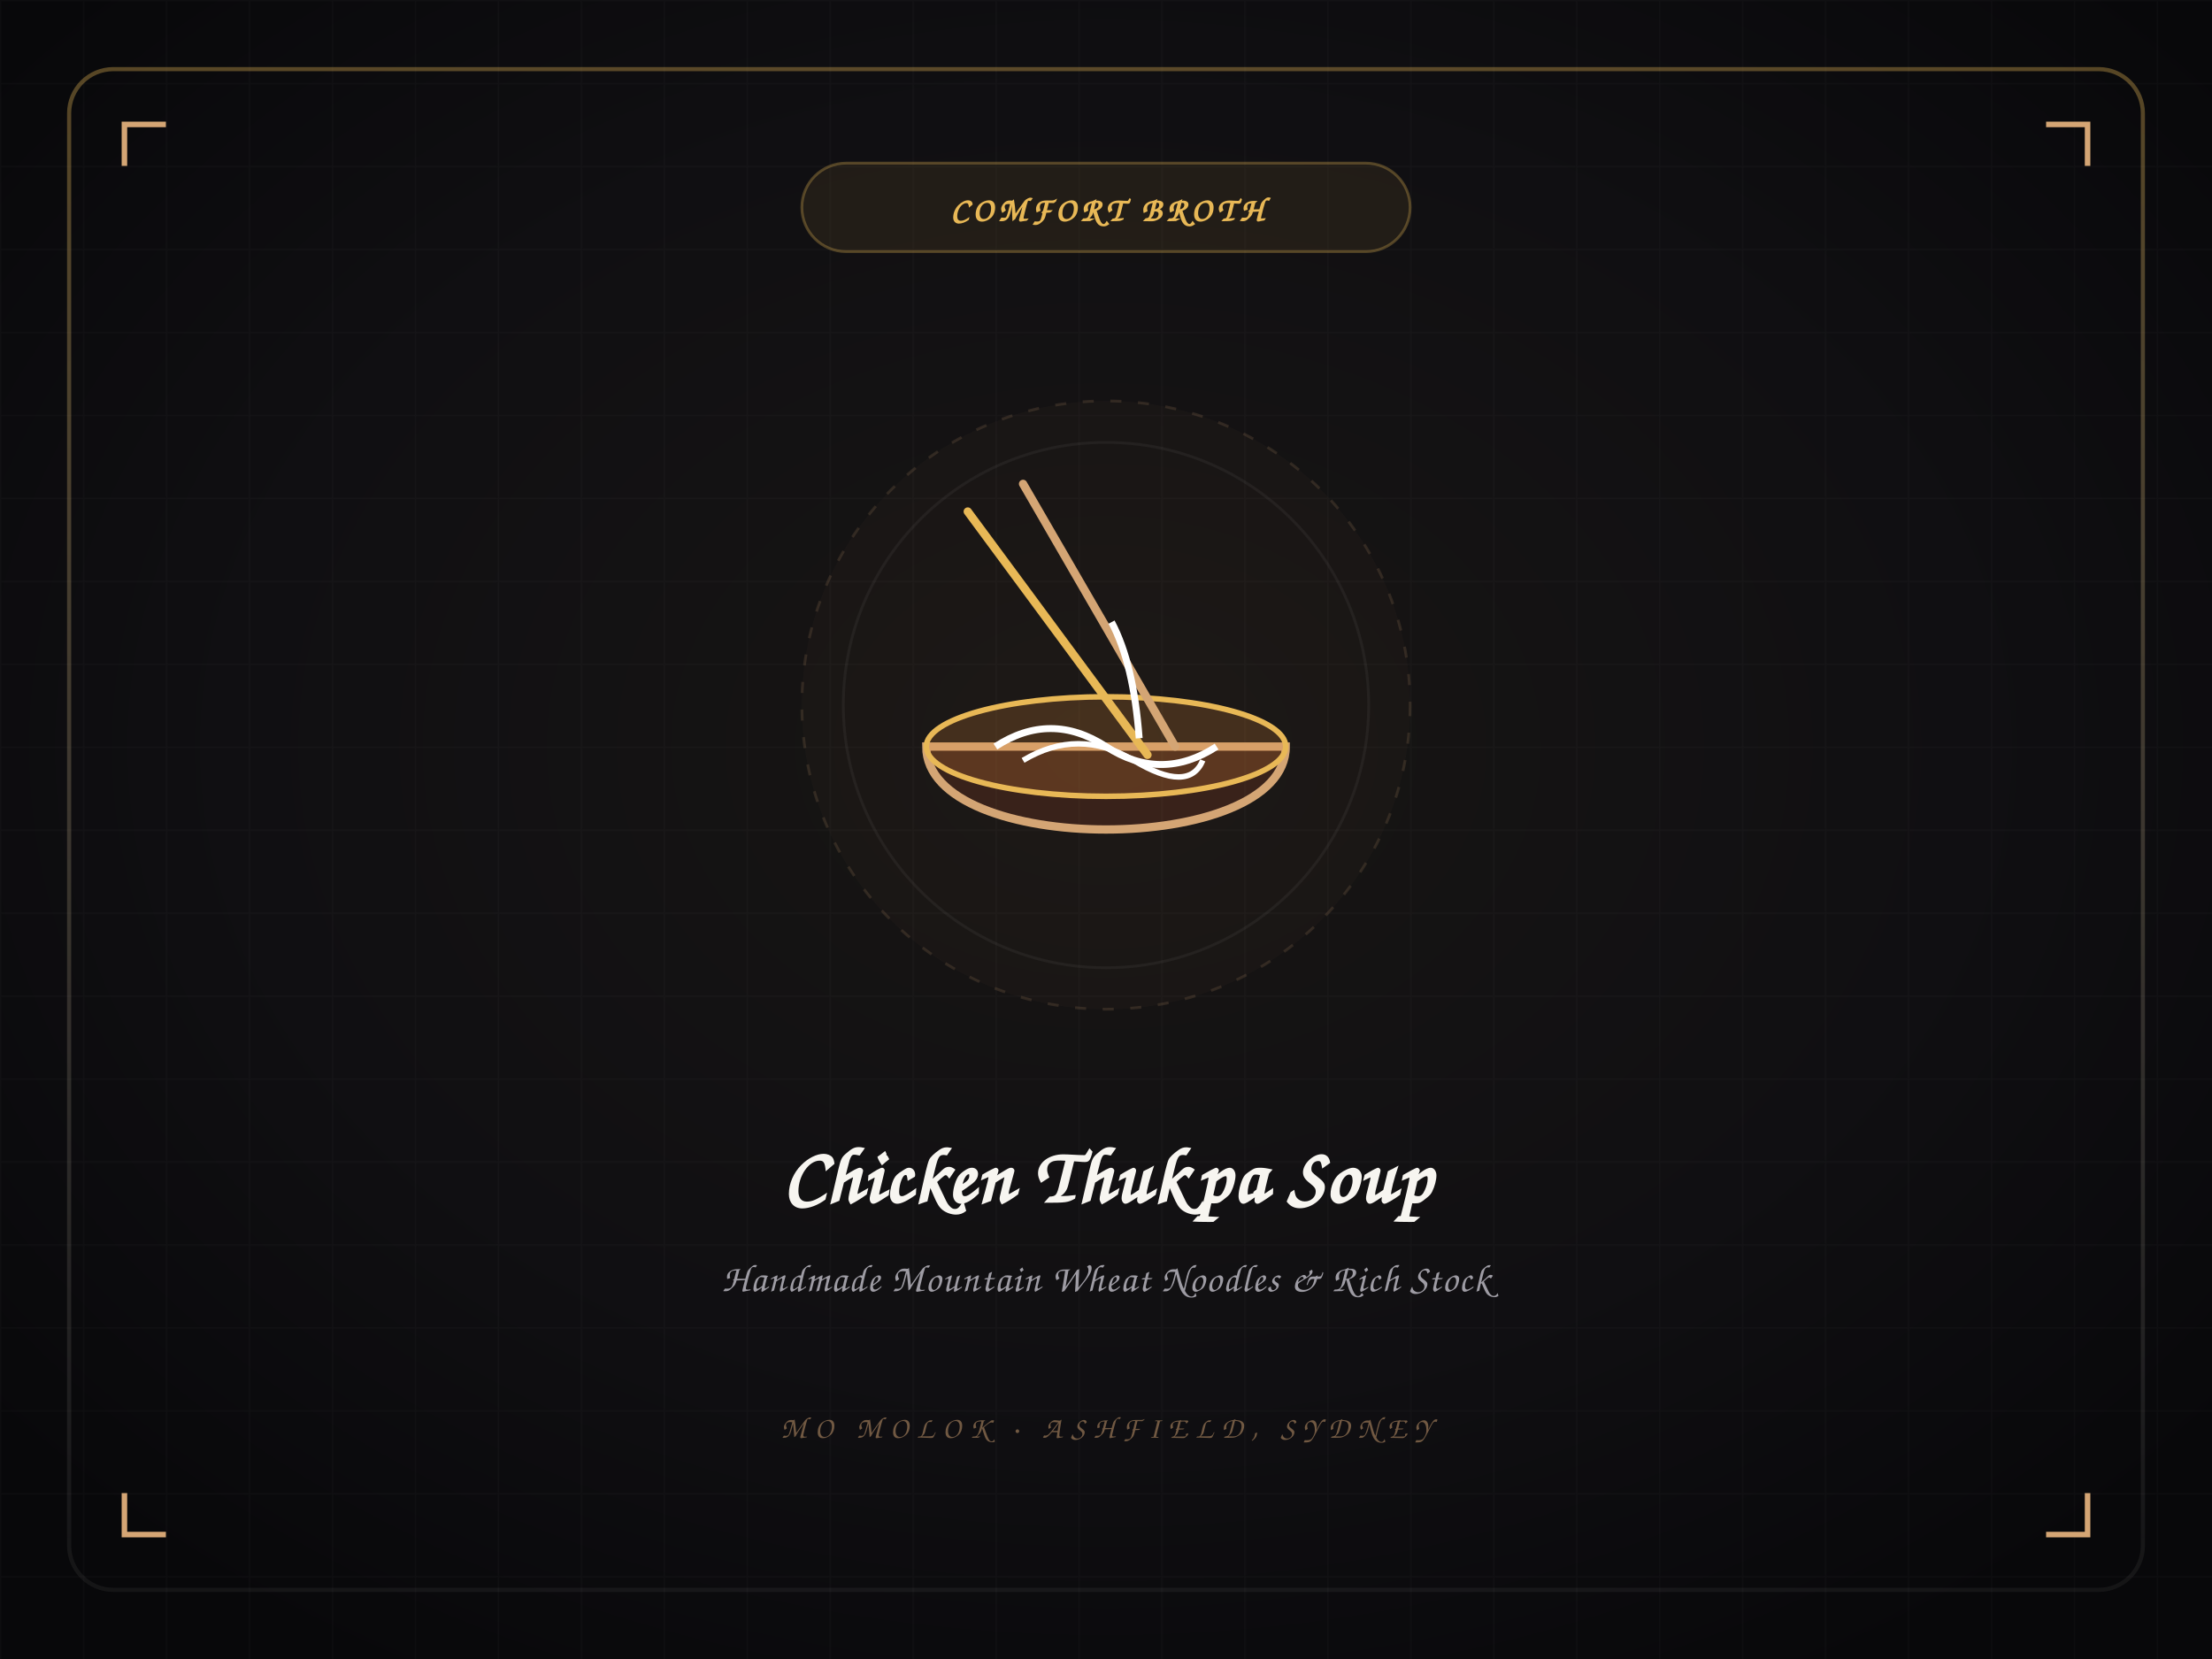
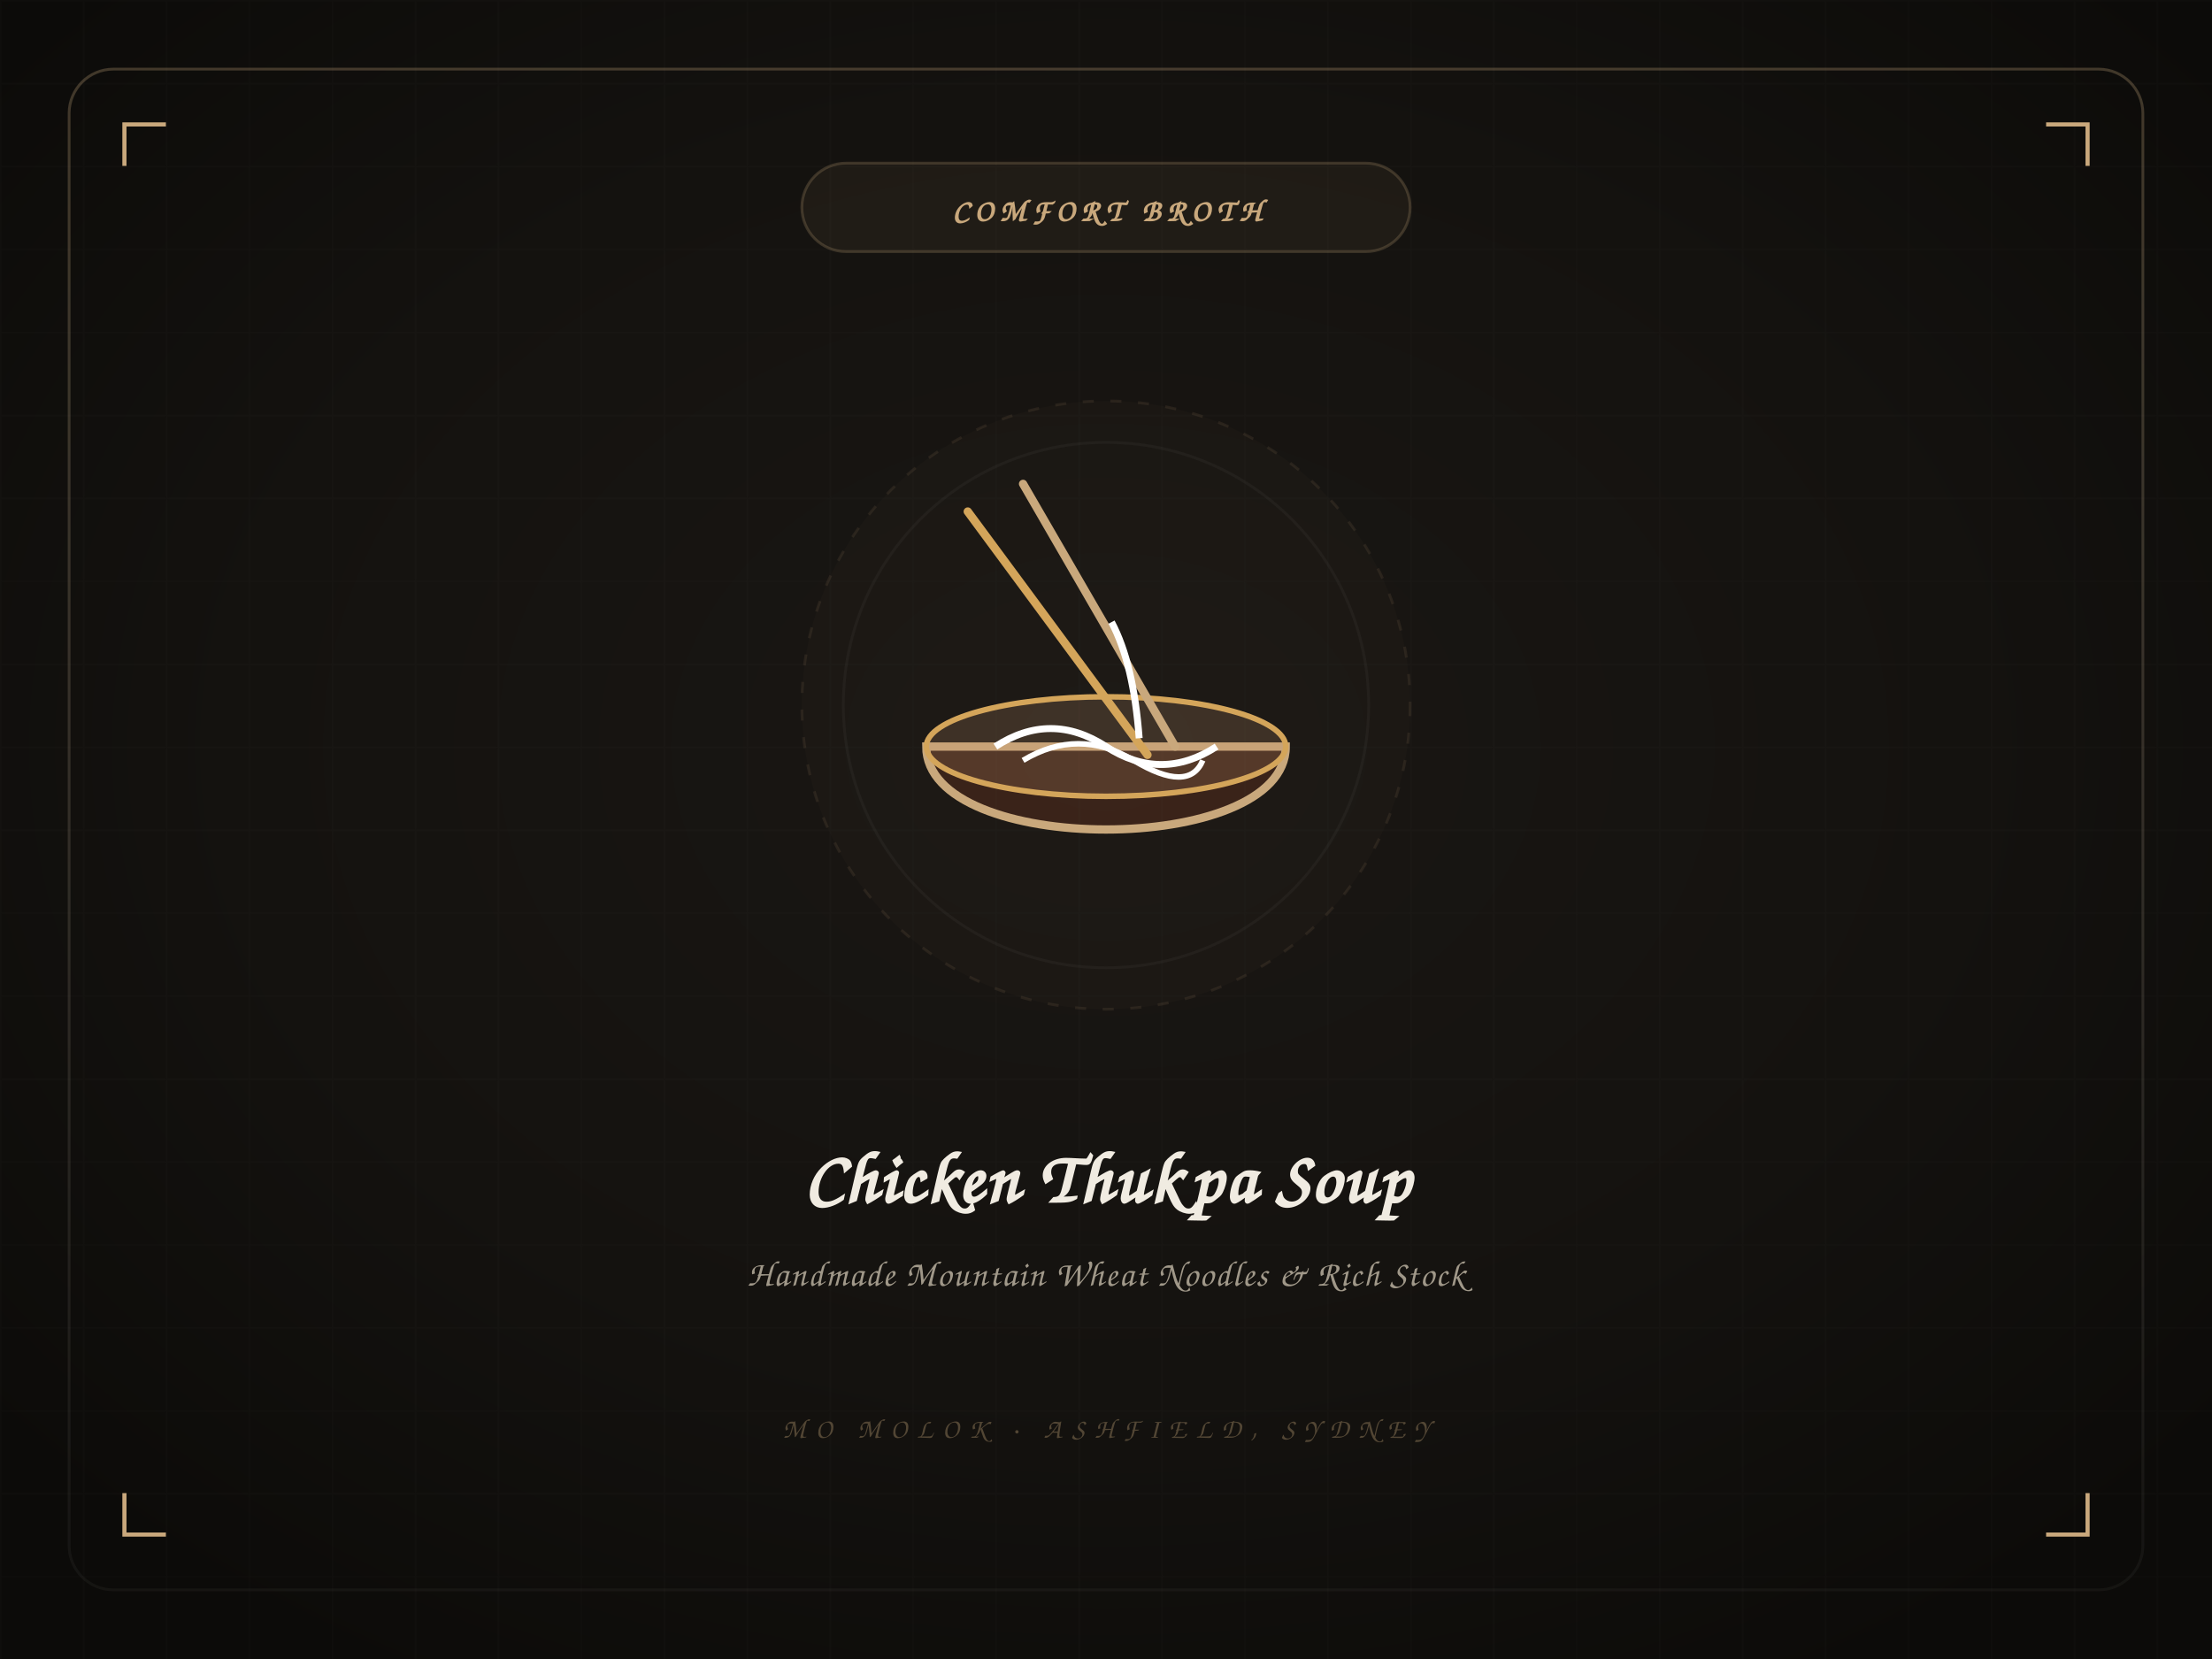
<svg xmlns="http://www.w3.org/2000/svg" viewBox="0 0 800 600" width="100%" height="100%">
  <defs>
    <radialGradient id="bgGlow" cx="50%" cy="45%" r="65%">
-       <stop offset="0%" stop-color="#181614" />
-       <stop offset="60%" stop-color="#100F12" />
-       <stop offset="100%" stop-color="#08080A" />
+       <stop offset="0%" stop-color="#1A1714" />
+       <stop offset="60%" stop-color="#14120F" />
+       <stop offset="100%" stop-color="#0C0B09" />
    </radialGradient>
    <linearGradient id="subtleBorder" x1="0%" y1="0%" x2="0%" y2="100%">
-       <stop offset="0%" stop-color="rgba(232, 184, 86, 0.35)" />
-       <stop offset="100%" stop-color="rgba(255, 255, 255, 0.05)" />
+       <stop offset="0%" stop-color="rgba(201, 168, 124, 0.28)" />
+       <stop offset="100%" stop-color="rgba(240, 235, 225, 0.04)" />
    </linearGradient>
    <pattern id="gridPattern" width="30" height="30" patternUnits="userSpaceOnUse">
-       <path d="M 30 0 L 0 0 0 30" fill="none" stroke="rgba(255, 255, 255, 0.02)" stroke-width="1" />
+       <path d="M 30 0 L 0 0 0 30" fill="none" stroke="rgba(240, 235, 225, 0.015)" stroke-width="1" />
    </pattern>
  </defs>
  <rect width="800" height="600" fill="url(#bgGlow)" />
  <rect width="800" height="600" fill="url(#gridPattern)" />
-   <rect x="25" y="25" width="750" height="550" rx="16" fill="none" stroke="url(#subtleBorder)" stroke-width="1.5" />
-   <path d="M 45 60 L 45 45 L 60 45" fill="none" stroke="#D4A574" stroke-width="2" />
-   <path d="M 755 60 L 755 45 L 740 45" fill="none" stroke="#D4A574" stroke-width="2" />
-   <path d="M 45 540 L 45 555 L 60 555" fill="none" stroke="#D4A574" stroke-width="2" />
-   <path d="M 755 540 L 755 555 L 740 555" fill="none" stroke="#D4A574" stroke-width="2" />
+   <rect x="25" y="25" width="750" height="550" rx="16" fill="none" stroke="url(#subtleBorder)" stroke-width="1" />
+   <path d="M 45 60 L 45 45 L 60 45" fill="none" stroke="#C9A87C" stroke-width="1.5" />
+   <path d="M 755 60 L 755 45 L 740 45" fill="none" stroke="#C9A87C" stroke-width="1.5" />
+   <path d="M 45 540 L 45 555 L 60 555" fill="none" stroke="#C9A87C" stroke-width="1.5" />
+   <path d="M 755 540 L 755 555 L 740 555" fill="none" stroke="#C9A87C" stroke-width="1.5" />
  <g transform="translate(400, 75)">
-     <rect x="-110" y="-16" width="220" height="32" rx="16" fill="rgba(232, 184, 86, 0.08)" stroke="rgba(232, 184, 86, 0.3)" stroke-width="1" />
-     <text x="0" y="5" text-anchor="middle" font-family="'Comic Relief', 'Comic Neue', cursive, sans-serif" font-size="12" font-weight="700" letter-spacing="2" fill="#E8B856">COMFORT BROTH</text>
+     <rect x="-110" y="-16" width="220" height="32" rx="16" fill="rgba(201, 168, 124, 0.06)" stroke="rgba(201, 168, 124, 0.22)" stroke-width="1" />
+     <text x="0" y="5" text-anchor="middle" font-family="'Comic Relief', 'Comic Neue', cursive, sans-serif" font-size="11" font-weight="700" letter-spacing="2.5" fill="#C9A87C">COMFORT BROTH</text>
  </g>
  <g transform="translate(400, 255)">
-     <circle cx="0" cy="0" r="110" fill="rgba(212, 165, 116, 0.03)" stroke="rgba(212, 165, 116, 0.15)" stroke-width="1" stroke-dasharray="4 6" />
-     <circle cx="0" cy="0" r="95" fill="none" stroke="rgba(255, 255, 255, 0.05)" stroke-width="1" />
-     <path d="M -65 15 C -65 55, 65 55, 65 15 Z" fill="rgba(222, 94, 52, 0.15)" stroke="#D4A574" stroke-width="3" />
-     <ellipse cx="0" cy="15" rx="65" ry="18" fill="rgba(232, 140, 56, 0.2)" stroke="#E8B856" stroke-width="2" />
+     <circle cx="0" cy="0" r="110" fill="rgba(201, 168, 124, 0.02)" stroke="rgba(201, 168, 124, 0.10)" stroke-width="1" stroke-dasharray="4 6" />
+     <circle cx="0" cy="0" r="95" fill="none" stroke="rgba(240, 235, 225, 0.04)" stroke-width="1" />
+     <path d="M -65 15 C -65 55, 65 55, 65 15 Z" fill="rgba(222, 94, 52, 0.15)" stroke="#C9A87C" stroke-width="3" />
+     <ellipse cx="0" cy="15" rx="65" ry="18" fill="rgba(196, 145, 107, 0.2)" stroke="#D4A55A" stroke-width="2" />
    <path d="M -40 15 Q -20 2, 0 15 Q 20 28, 40 15" fill="none" stroke="#FFFFFF" stroke-width="2.5" />
    <path d="M -30 20 Q -10 8, 10 20 Q 30 32, 35 20" fill="none" stroke="#FFFFFF" stroke-width="2" />
-     <line x1="-50" y1="-70" x2="15" y2="18" stroke="#E8B856" stroke-width="3" stroke-linecap="round" />
-     <line x1="-30" y1="-80" x2="25" y2="15" stroke="#D4A574" stroke-width="3" stroke-linecap="round" />
+     <line x1="-50" y1="-70" x2="15" y2="18" stroke="#D4A55A" stroke-width="3" stroke-linecap="round" />
+     <line x1="-30" y1="-80" x2="25" y2="15" stroke="#C9A87C" stroke-width="3" stroke-linecap="round" />
    <path d="M 12 12 Q 10 -15, 2 -30" fill="none" stroke="#FFFFFF" stroke-width="2.5" />
  </g>
  <g transform="translate(400, 435)">
-     <text x="0" y="0" text-anchor="middle" font-family="'Comic Relief', 'Comic Neue', cursive, sans-serif" font-size="28" font-weight="700" fill="#F7F5F0" letter-spacing="1">Chicken Thukpa Soup</text>
-     <text x="0" y="32" text-anchor="middle" font-family="'Comic Relief', 'Comic Neue', cursive, sans-serif" font-size="14" font-weight="400" fill="#9E9CA4" letter-spacing="0.5">Handmade Mountain Wheat Noodles &amp; Rich Stock</text>
+     <text x="0" y="0" text-anchor="middle" font-family="'Comic Relief', 'Comic Neue', cursive, sans-serif" font-size="26" font-weight="700" fill="#F0EBE1" letter-spacing="1">Chicken Thukpa Soup</text>
+     <text x="0" y="30" text-anchor="middle" font-family="'Comic Relief', 'Comic Neue', cursive, sans-serif" font-size="13" font-weight="400" fill="#A09889" letter-spacing="0.5">Handmade Mountain Wheat Noodles &amp; Rich Stock</text>
  </g>
  <g transform="translate(400, 520)">
-     <text x="0" y="0" text-anchor="middle" font-family="'Comic Relief', 'Comic Neue', cursive, sans-serif" font-size="11" font-weight="600" fill="rgba(212, 165, 116, 0.5)" letter-spacing="3">MO MOLOK · ASHFIELD, SYDNEY</text>
+     <text x="0" y="0" text-anchor="middle" font-family="'Comic Relief', 'Comic Neue', cursive, sans-serif" font-size="10" font-weight="600" fill="rgba(201, 168, 124, 0.35)" letter-spacing="3.5">MO MOLOK · ASHFIELD, SYDNEY</text>
  </g>
</svg>
